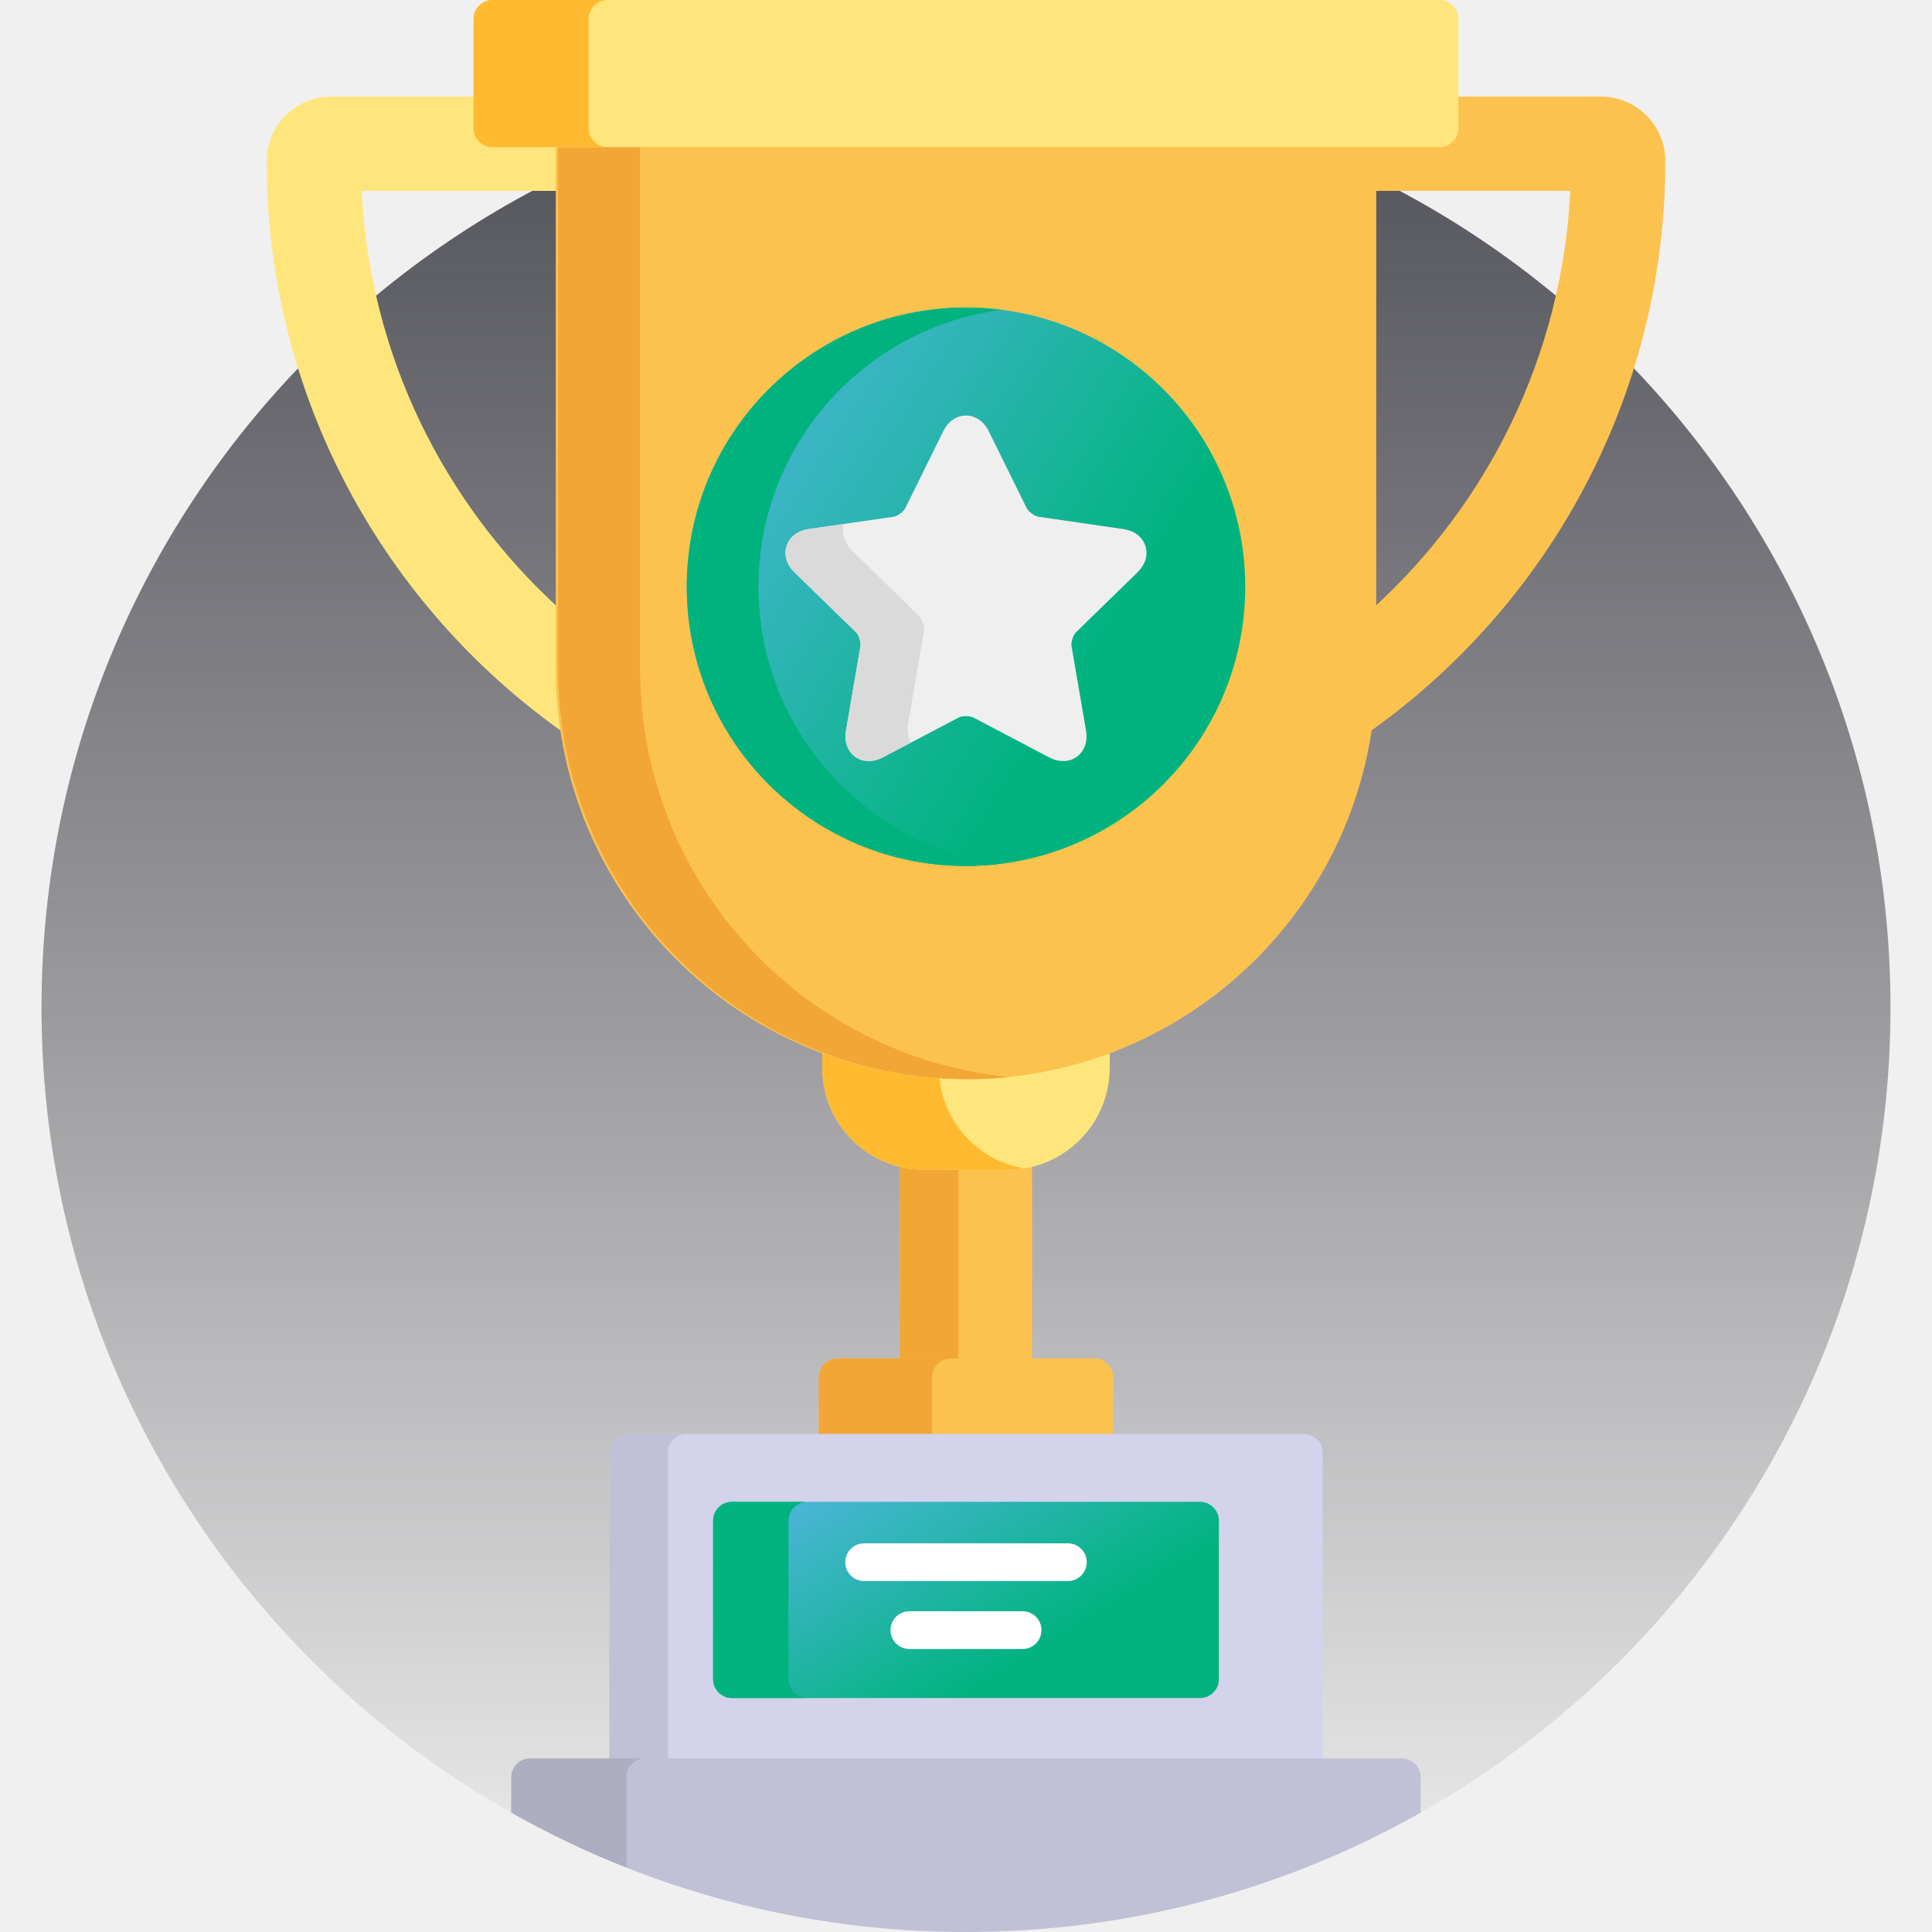
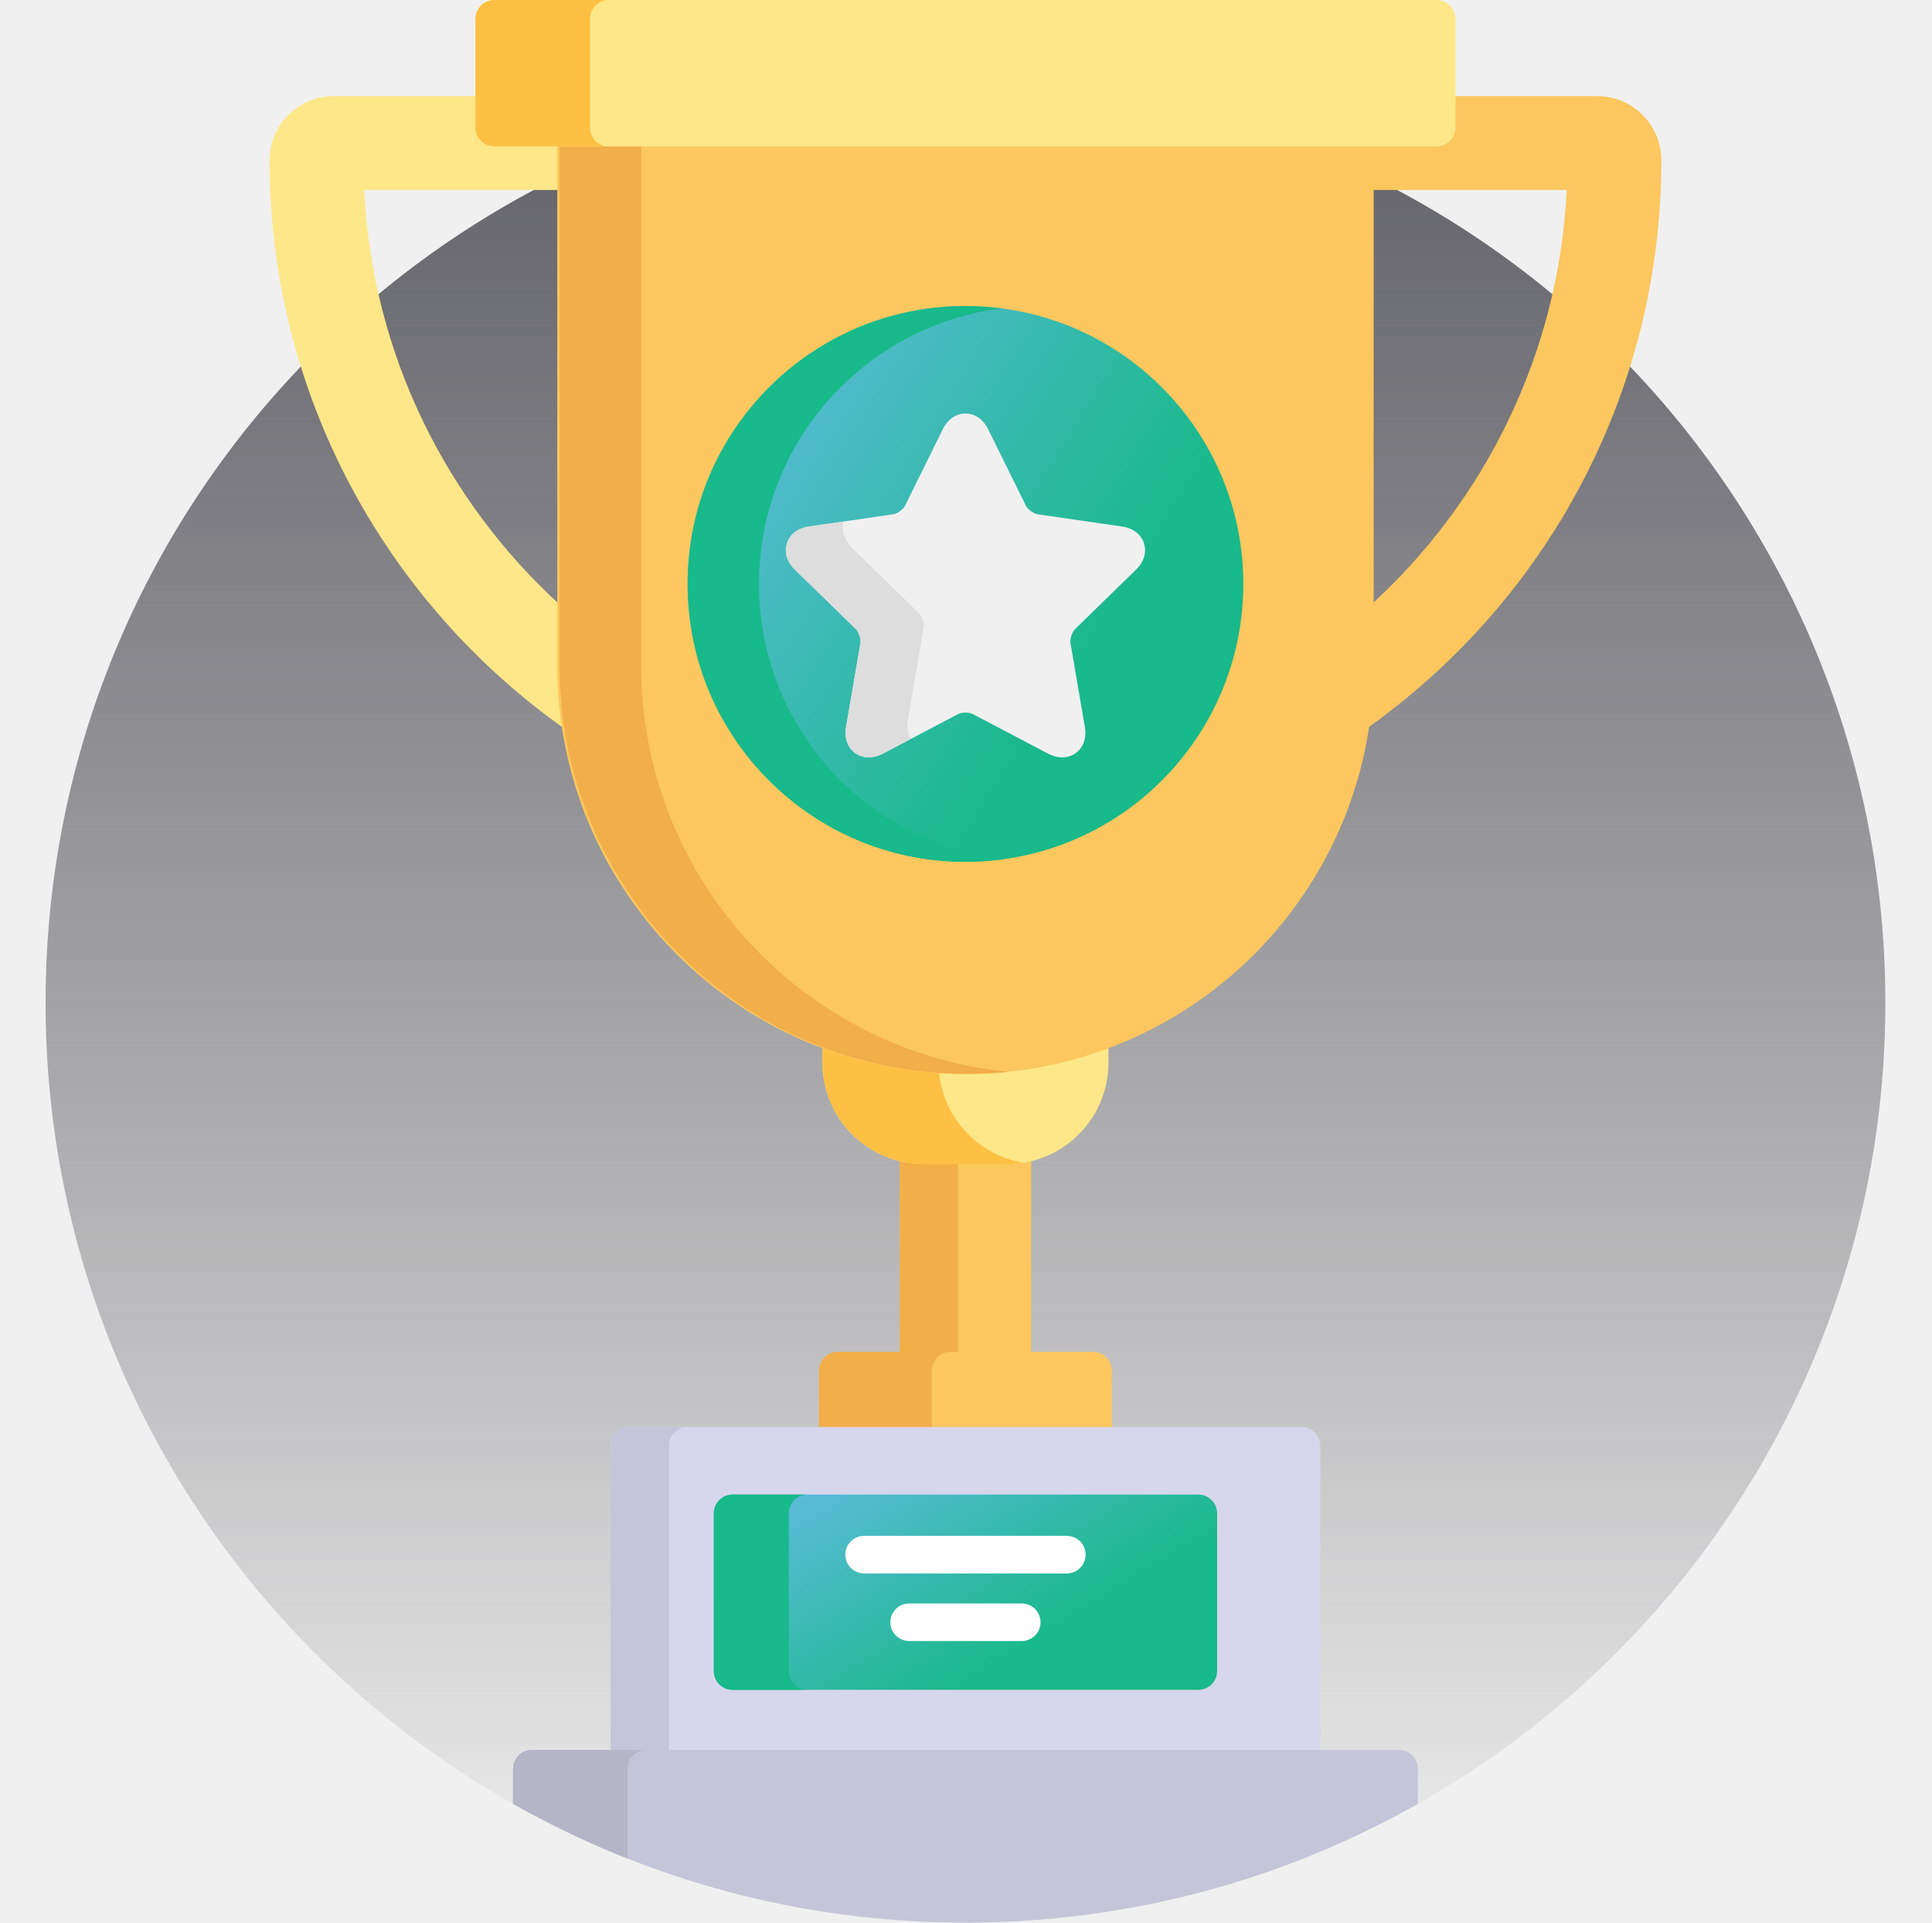
- <svg xmlns="http://www.w3.org/2000/svg" width="200" height="200" viewBox="0 0 200 200" fill="none">
-   <g clip-path="url(#clip0_840_558)">
-     <path d="M100 8.594C47.145 8.594 4.297 51.441 4.297 104.297C4.297 157.152 47.145 200 100 200C152.855 200 195.703 157.152 195.703 104.297C195.703 51.441 152.855 8.594 100 8.594Z" fill="url(#paint0_linear_840_558)" />
-     <path d="M106.836 141.326V120.382C106.029 120.58 105.187 120.687 104.319 120.687H95.681C94.813 120.687 93.971 120.58 93.164 120.382V141.326H106.836Z" fill="#FCC24E" />
-     <path d="M99.219 141.326V120.687H95.681C94.813 120.687 93.971 120.58 93.164 120.382V141.326H99.219Z" fill="#F2A635" />
-     <path d="M100 111.329C94.764 111.329 89.75 110.365 85.123 108.61V110.536C85.123 116.367 89.85 121.094 95.681 121.094H104.319C110.15 121.094 114.877 116.367 114.877 110.536V108.61C110.249 110.365 105.236 111.329 100 111.329Z" fill="#FFE67C" />
-     <path d="M97.224 111.236C92.991 110.958 88.926 110.053 85.123 108.61V110.536C85.123 116.367 89.85 121.094 95.681 121.094H104.32C104.905 121.094 105.479 121.044 106.038 120.952C101.25 120.168 97.547 116.164 97.224 111.236Z" fill="#FFBA30" />
-     <path d="M115.234 149.219V142.578C115.234 141.504 114.355 140.625 113.281 140.625H86.719C85.644 140.625 84.766 141.504 84.766 142.578V149.219H115.234Z" fill="#FCC24E" />
-     <path d="M96.484 149.219V142.578C96.484 141.504 97.363 140.625 98.438 140.625H86.719C85.644 140.625 84.766 141.504 84.766 142.578V149.219H96.484Z" fill="#F2A635" />
-     <path d="M136.914 182.422V150.391C136.914 149.316 136.035 148.438 134.961 148.438H65.039C63.965 148.438 63.086 149.316 63.086 150.391V182.422H136.914Z" fill="#D3D3EB" />
-     <path d="M69.141 182.422V150.391C69.141 149.316 70.019 148.438 71.094 148.438H65.039C63.965 148.438 63.086 149.316 63.086 150.391V182.422H69.141Z" fill="#C0C0D6" />
-     <path d="M126.18 173.828C126.18 174.902 125.302 175.781 124.227 175.781H75.773C74.698 175.781 73.82 174.902 73.82 173.828V157.422C73.82 156.348 74.698 155.469 75.773 155.469H124.227C125.302 155.469 126.18 156.348 126.18 157.422V173.828Z" fill="url(#paint1_linear_840_558)" />
-     <path d="M81.623 173.828V157.422C81.623 156.348 82.502 155.469 83.576 155.469H75.773C74.698 155.469 73.82 156.348 73.82 157.422V173.828C73.82 174.902 74.698 175.781 75.773 175.781H83.576C82.502 175.781 81.623 174.902 81.623 173.828Z" fill="#00B37E" />
-     <path d="M145.117 182.031H54.883C53.809 182.031 52.93 182.91 52.93 183.984V187.637C66.829 195.504 82.889 200 100 200C117.111 200 133.171 195.504 147.07 187.637V183.984C147.07 182.91 146.191 182.031 145.117 182.031Z" fill="#C0C0D6" />
-     <path d="M64.844 183.984C64.844 182.91 65.723 182.031 66.797 182.031H54.883C53.809 182.031 52.93 182.91 52.93 183.984V187.637C56.746 189.797 60.725 191.701 64.844 193.329V183.984Z" fill="#AEAEC2" />
-     <path d="M165.725 9.997H150.586V13.281C150.586 14.143 149.885 14.844 149.023 14.844H142.468C142.252 14.844 142.078 15.019 142.078 15.234V19.762H162.554C161.718 36.873 153.982 52.2 142.078 63.017V69.252C142.078 71.521 141.895 73.747 141.547 75.919C160.189 62.809 172.395 41.138 172.395 16.667C172.395 12.989 169.403 9.997 165.725 9.997Z" fill="#FCC24E" />
-     <path d="M57.923 69.252V63.017C46.018 52.2 38.282 36.873 37.446 19.762H57.923V15.234C57.923 15.019 57.748 14.844 57.532 14.844H50.977C50.115 14.844 49.414 14.143 49.414 13.281V9.997H34.275C30.597 9.997 27.605 12.989 27.605 16.667C27.605 41.138 39.811 62.809 58.453 75.92C58.105 73.747 57.923 71.521 57.923 69.252Z" fill="#FFE67C" />
-     <path d="M57.532 14.844V69.252C57.532 92.706 76.546 111.72 100 111.72C123.454 111.72 142.468 92.706 142.468 69.252V14.844H57.532Z" fill="#FCC24E" />
-     <path d="M66.261 69.242V14.444H57.778V69.242C57.778 92.696 76.791 111.71 100.246 111.71C101.668 111.71 103.072 111.635 104.458 111.497C83.009 109.355 66.261 91.254 66.261 69.242Z" fill="#F2A635" />
-     <path d="M100 89.648C115.964 89.648 128.906 76.707 128.906 60.742C128.906 44.778 115.964 31.836 100 31.836C84.035 31.836 71.094 44.778 71.094 60.742C71.094 76.707 84.035 89.648 100 89.648Z" fill="url(#paint2_linear_840_558)" />
-     <path d="M78.516 60.742C78.516 46.035 89.5 33.904 103.711 32.081C102.495 31.925 101.259 31.835 100 31.835C84.035 31.835 71.094 44.777 71.094 60.742C71.094 76.706 84.035 89.648 100 89.648C101.259 89.648 102.495 89.559 103.711 89.403C89.5 87.581 78.516 75.448 78.516 60.742Z" fill="#00B37E" />
-     <path d="M110.061 78.788C109.583 78.789 109.095 78.659 108.609 78.403L100.739 74.266C100.62 74.204 100.356 74.131 100 74.131C99.645 74.131 99.38 74.204 99.261 74.266L91.391 78.403C90.906 78.659 90.417 78.788 89.939 78.788C89.215 78.788 88.566 78.493 88.113 77.956C87.611 77.361 87.421 76.535 87.576 75.631L89.079 66.868C89.145 66.484 88.902 65.735 88.622 65.462L82.256 59.256C81.427 58.448 81.127 57.447 81.432 56.508C81.737 55.57 82.568 54.937 83.714 54.77L92.511 53.492C92.897 53.436 93.535 52.973 93.707 52.623L97.642 44.65C98.154 43.612 99.014 43.018 100 43.018C100.987 43.018 101.847 43.612 102.359 44.65L106.293 52.623C106.466 52.973 107.103 53.436 107.489 53.492L116.287 54.77C117.432 54.937 118.264 55.57 118.569 56.508C118.874 57.447 118.574 58.448 117.745 59.256L111.379 65.462C111.099 65.734 110.856 66.484 110.922 66.868L112.424 75.631C112.579 76.535 112.389 77.361 111.887 77.956C111.434 78.493 110.786 78.788 110.061 78.788Z" fill="#EFEFEF" />
-     <path d="M94.023 74.793L95.652 65.298C95.723 64.882 95.46 64.07 95.157 63.775L88.258 57.05C87.411 56.224 87.081 55.212 87.323 54.246L83.713 54.771C82.568 54.938 81.736 55.571 81.431 56.509C81.126 57.447 81.426 58.449 82.255 59.257L88.621 65.463C88.901 65.735 89.144 66.484 89.078 66.869L87.575 75.632C87.42 76.536 87.611 77.362 88.112 77.957C88.565 78.493 89.214 78.789 89.939 78.789C90.416 78.789 90.905 78.66 91.391 78.404L94.309 76.87C93.995 76.283 93.891 75.566 94.023 74.793Z" fill="#DADADA" />
-     <path d="M150.977 13.281C150.977 14.355 150.098 15.234 149.023 15.234H50.977C49.902 15.234 49.023 14.355 49.023 13.281V1.953C49.023 0.879 49.902 0 50.977 0H149.023C150.098 0 150.977 0.879 150.977 1.953V13.281Z" fill="#FFE67C" />
-     <path d="M60.938 13.281V1.953C60.938 0.879 61.816 0 62.891 0H50.977C49.902 0 49.023 0.879 49.023 1.953V13.281C49.023 14.355 49.902 15.234 50.977 15.234H62.891C61.816 15.234 60.938 14.355 60.938 13.281Z" fill="#FFBA30" />
-     <path d="M110.547 163.672H89.453C88.375 163.672 87.5 162.797 87.5 161.719C87.5 160.64 88.375 159.766 89.453 159.766H110.547C111.626 159.766 112.5 160.64 112.5 161.719C112.5 162.797 111.626 163.672 110.547 163.672Z" fill="white" />
-     <path d="M105.859 170.703H94.141C93.062 170.703 92.188 169.829 92.188 168.75C92.188 167.671 93.062 166.797 94.141 166.797H105.859C106.938 166.797 107.812 167.671 107.812 168.75C107.812 169.829 106.938 170.703 105.859 170.703Z" fill="white" />
+ <svg xmlns="http://www.w3.org/2000/svg" width="201" height="200" viewBox="0 0 201 200" fill="none">
+   <g opacity="0.9">
+     <g clip-path="url(#clip0_1004_397)">
+       <path d="M100.444 8.594C47.589 8.594 4.741 51.441 4.741 104.297C4.741 157.152 47.589 200 100.444 200C153.3 200 196.147 157.152 196.147 104.297C196.147 51.441 153.3 8.594 100.444 8.594Z" fill="url(#paint0_linear_1004_397)" />
+       <path d="M107.28 141.326V120.382C106.474 120.58 105.631 120.687 104.763 120.687H96.125C95.258 120.687 94.415 120.58 93.608 120.382V141.326H107.28Z" fill="#FCC24E" />
+       <path d="M99.663 141.326V120.687H96.125C95.258 120.687 94.415 120.58 93.608 120.382V141.326H99.663Z" fill="#F2A635" />
+       <path d="M100.444 111.329C95.209 111.329 90.195 110.365 85.567 108.61V110.536C85.567 116.367 90.294 121.094 96.125 121.094H104.764C110.595 121.094 115.322 116.367 115.322 110.536V108.61C110.694 110.365 105.68 111.329 100.444 111.329Z" fill="#FFE67C" />
+       <path d="M97.669 111.236C93.435 110.958 89.371 110.053 85.567 108.61V110.536C85.567 116.367 90.294 121.094 96.126 121.094H104.764C105.349 121.094 105.923 121.044 106.483 120.952C101.694 120.168 97.991 116.164 97.669 111.236Z" fill="#FFBA30" />
+       <path d="M115.679 149.219V142.578C115.679 141.504 114.8 140.625 113.726 140.625H87.163C86.089 140.625 85.21 141.504 85.21 142.578V149.219H115.679Z" fill="#FCC24E" />
+       <path d="M96.929 149.219V142.578C96.929 141.504 97.808 140.625 98.882 140.625H87.163C86.089 140.625 85.21 141.504 85.21 142.578V149.219H96.929Z" fill="#F2A635" />
+       <path d="M137.358 182.422V150.391C137.358 149.316 136.479 148.438 135.405 148.438H65.483C64.409 148.438 63.53 149.316 63.53 150.391V182.422H137.358Z" fill="#D3D3EB" />
+       <path d="M69.585 182.422V150.391C69.585 149.316 70.464 148.438 71.538 148.438H65.483C64.409 148.438 63.53 149.316 63.53 150.391V182.422H69.585Z" fill="#C0C0D6" />
+       <path d="M126.625 173.828C126.625 174.902 125.746 175.781 124.672 175.781H76.217C75.143 175.781 74.264 174.902 74.264 173.828V157.422C74.264 156.348 75.143 155.469 76.217 155.469H124.672C125.746 155.469 126.625 156.348 126.625 157.422V173.828Z" fill="url(#paint1_linear_1004_397)" />
+       <path d="M82.067 173.828V157.422C82.067 156.348 82.946 155.469 84.02 155.469H76.217C75.143 155.469 74.264 156.348 74.264 157.422V173.828C74.264 174.902 75.143 175.781 76.217 175.781H84.02C82.946 175.781 82.067 174.902 82.067 173.828Z" fill="#00B37E" />
+       <path d="M145.562 182.031H55.327C54.253 182.031 53.374 182.91 53.374 183.984V187.637C67.273 195.504 83.333 200 100.444 200C117.556 200 133.615 195.504 147.515 187.637V183.984C147.515 182.91 146.636 182.031 145.562 182.031Z" fill="#C0C0D6" />
+       <path d="M65.288 183.984C65.288 182.91 66.167 182.031 67.241 182.031H55.327C54.253 182.031 53.374 182.91 53.374 183.984V187.637C57.19 189.797 61.169 191.701 65.288 193.329V183.984Z" fill="#AEAEC2" />
+       <path d="M166.169 9.996H151.03V13.281C151.03 14.143 150.329 14.844 149.468 14.844H142.913C142.697 14.844 142.522 15.019 142.522 15.234V19.762H162.999C162.162 36.873 154.427 52.2 142.522 63.017V69.252C142.522 71.521 142.339 73.747 141.992 75.919C160.633 62.809 172.84 41.138 172.84 16.667C172.84 12.989 169.847 9.996 166.169 9.996Z" fill="#FCC24E" />
+       <path d="M58.367 69.252V63.017C46.463 52.2 38.726 36.873 37.891 19.762H58.367V15.234C58.367 15.019 58.192 14.844 57.976 14.844H51.421C50.559 14.844 49.858 14.143 49.858 13.281V9.996H34.72C31.042 9.996 28.049 12.989 28.049 16.667C28.049 41.138 40.256 62.809 58.897 75.92C58.55 73.747 58.367 71.521 58.367 69.252Z" fill="#FFE67C" />
+       <path d="M57.976 14.844V69.252C57.976 92.706 76.99 111.72 100.444 111.72C123.899 111.72 142.913 92.706 142.913 69.252V14.844H57.976Z" fill="#FCC24E" />
+       <path d="M66.706 69.242V14.444H58.222V69.242C58.222 92.696 77.236 111.71 100.69 111.71C102.112 111.71 103.516 111.635 104.902 111.497C83.453 109.355 66.706 91.254 66.706 69.242Z" fill="#F2A635" />
+       <path d="M100.444 89.648C116.409 89.648 129.351 76.707 129.351 60.742C129.351 44.778 116.409 31.836 100.444 31.836C84.48 31.836 71.538 44.778 71.538 60.742C71.538 76.707 84.48 89.648 100.444 89.648Z" fill="url(#paint2_linear_1004_397)" />
+       <path d="M78.96 60.742C78.96 46.036 89.945 33.904 104.155 32.081C102.94 31.925 101.703 31.836 100.444 31.836C84.48 31.836 71.538 44.777 71.538 60.742C71.538 76.706 84.48 89.648 100.444 89.648C101.703 89.648 102.94 89.559 104.155 89.403C89.945 87.581 78.96 75.448 78.96 60.742Z" fill="#00B37E" />
+       <path d="M110.505 78.788C110.028 78.789 109.539 78.659 109.053 78.403L101.184 74.266C101.065 74.204 100.8 74.131 100.445 74.131C100.089 74.131 99.825 74.204 99.705 74.266L91.836 78.403C91.35 78.659 90.861 78.788 90.384 78.788C89.659 78.788 89.01 78.493 88.558 77.956C88.056 77.361 87.865 76.535 88.02 75.631L89.523 66.868C89.589 66.484 89.346 65.735 89.067 65.462L82.7 59.256C81.871 58.448 81.571 57.447 81.876 56.508C82.181 55.57 83.013 54.937 84.158 54.77L92.956 53.492C93.342 53.436 93.979 52.973 94.152 52.623L98.086 44.65C98.599 43.612 99.458 43.018 100.445 43.018C101.432 43.018 102.291 43.612 102.803 44.65L106.738 52.623C106.91 52.973 107.548 53.436 107.934 53.492L116.732 54.77C117.876 54.937 118.709 55.57 119.013 56.508C119.318 57.447 119.018 58.448 118.19 59.256L111.823 65.462C111.543 65.734 111.3 66.484 111.366 66.868L112.869 75.631C113.024 76.535 112.833 77.361 112.332 77.956C111.879 78.493 111.23 78.788 110.505 78.788Z" fill="#EFEFEF" />
+       <path d="M94.468 74.793L96.096 65.298C96.168 64.882 95.904 64.07 95.601 63.775L88.703 57.05C87.855 56.224 87.525 55.212 87.767 54.246L84.157 54.771C83.012 54.938 82.18 55.571 81.875 56.509C81.57 57.447 81.871 58.449 82.699 59.257L89.066 65.463C89.345 65.735 89.588 66.484 89.522 66.869L88.019 75.632C87.865 76.536 88.055 77.362 88.557 77.957C89.01 78.493 89.658 78.789 90.383 78.789C90.861 78.789 91.349 78.66 91.835 78.404L94.753 76.87C94.439 76.283 94.335 75.566 94.468 74.793Z" fill="#DADADA" />
+       <path d="M151.421 13.281C151.421 14.355 150.542 15.234 149.468 15.234H51.421C50.347 15.234 49.468 14.355 49.468 13.281V1.953C49.468 0.879 50.347 0 51.421 0H149.468C150.542 0 151.421 0.879 151.421 1.953V13.281Z" fill="#FFE67C" />
+       <path d="M61.382 13.281V1.953C61.382 0.879 62.261 0 63.335 0H51.421C50.347 0 49.468 0.879 49.468 1.953V13.281C49.468 14.355 50.347 15.234 51.421 15.234H63.335C62.261 15.234 61.382 14.355 61.382 13.281Z" fill="#FFBA30" />
+       <path d="M110.991 163.672H89.897C88.819 163.672 87.944 162.797 87.944 161.719C87.944 160.64 88.819 159.766 89.897 159.766H110.991C112.07 159.766 112.944 160.64 112.944 161.719C112.944 162.797 112.07 163.672 110.991 163.672Z" fill="white" />
+       <path d="M106.304 170.703H94.585C93.506 170.703 92.632 169.829 92.632 168.75C92.632 167.671 93.506 166.797 94.585 166.797H106.304C107.383 166.797 108.257 167.671 108.257 168.75C108.257 169.829 107.383 170.703 106.304 170.703Z" fill="white" />
+     </g>
  </g>
  <defs>
-     <linearGradient id="paint0_linear_840_558" x1="82.5" y1="8.594" x2="82.5" y2="199.594" gradientUnits="userSpaceOnUse">
+     <linearGradient id="paint0_linear_1004_397" x1="82.944" y1="8.594" x2="82.944" y2="199.594" gradientUnits="userSpaceOnUse">
      <stop stop-color="#515159" />
      <stop offset="1" stop-color="#393940" stop-opacity="0" />
    </linearGradient>
-     <linearGradient id="paint1_linear_840_558" x1="73.82" y1="155.469" x2="89.876" y2="181.925" gradientUnits="userSpaceOnUse">
+     <linearGradient id="paint1_linear_1004_397" x1="74.264" y1="155.469" x2="90.32" y2="181.925" gradientUnits="userSpaceOnUse">
      <stop stop-color="#57B6E5" />
      <stop offset="1" stop-color="#00B37E" />
    </linearGradient>
-     <linearGradient id="paint2_linear_840_558" x1="71.094" y1="31.836" x2="117.85" y2="61.723" gradientUnits="userSpaceOnUse">
+     <linearGradient id="paint2_linear_1004_397" x1="71.538" y1="31.836" x2="118.295" y2="61.723" gradientUnits="userSpaceOnUse">
      <stop stop-color="#57B6E5" />
      <stop offset="1" stop-color="#00B37E" />
    </linearGradient>
-     <clipPath id="clip0_840_558">
-       <rect width="200" height="200" fill="white" />
+     <clipPath id="clip0_1004_397">
+       <rect width="200" height="200" fill="white" transform="translate(0.444336)" />
    </clipPath>
  </defs>
</svg>
